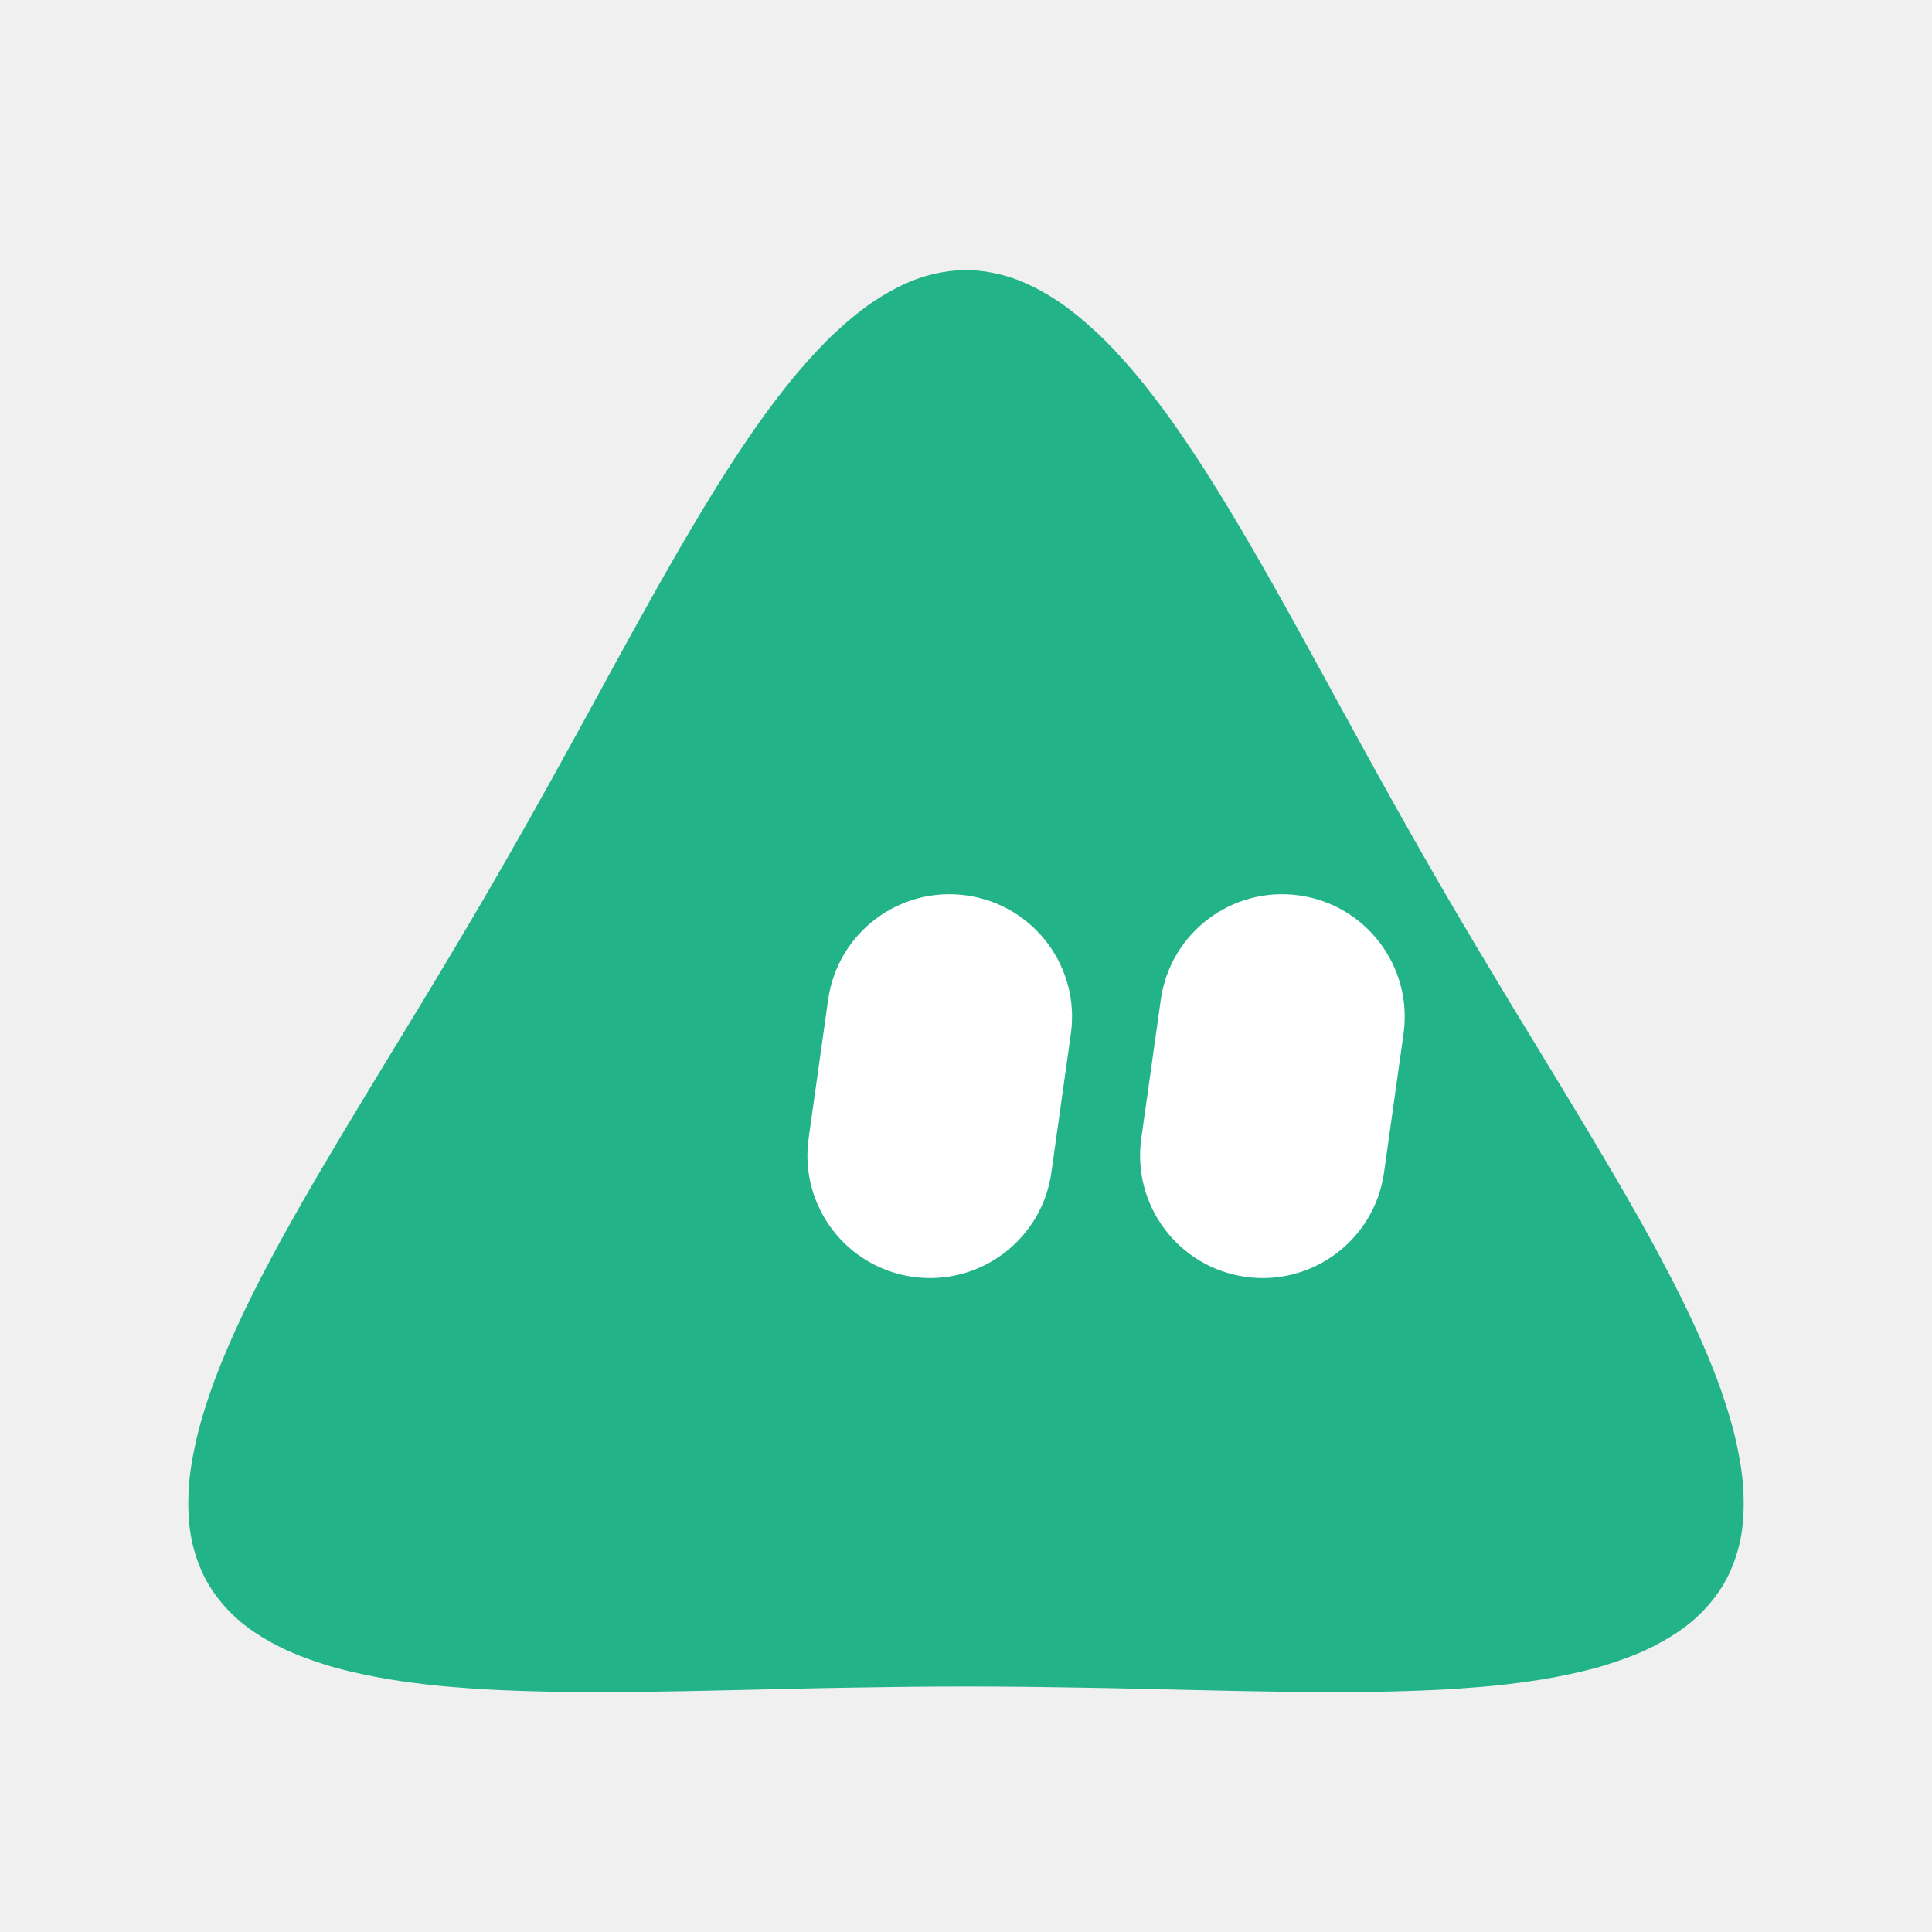
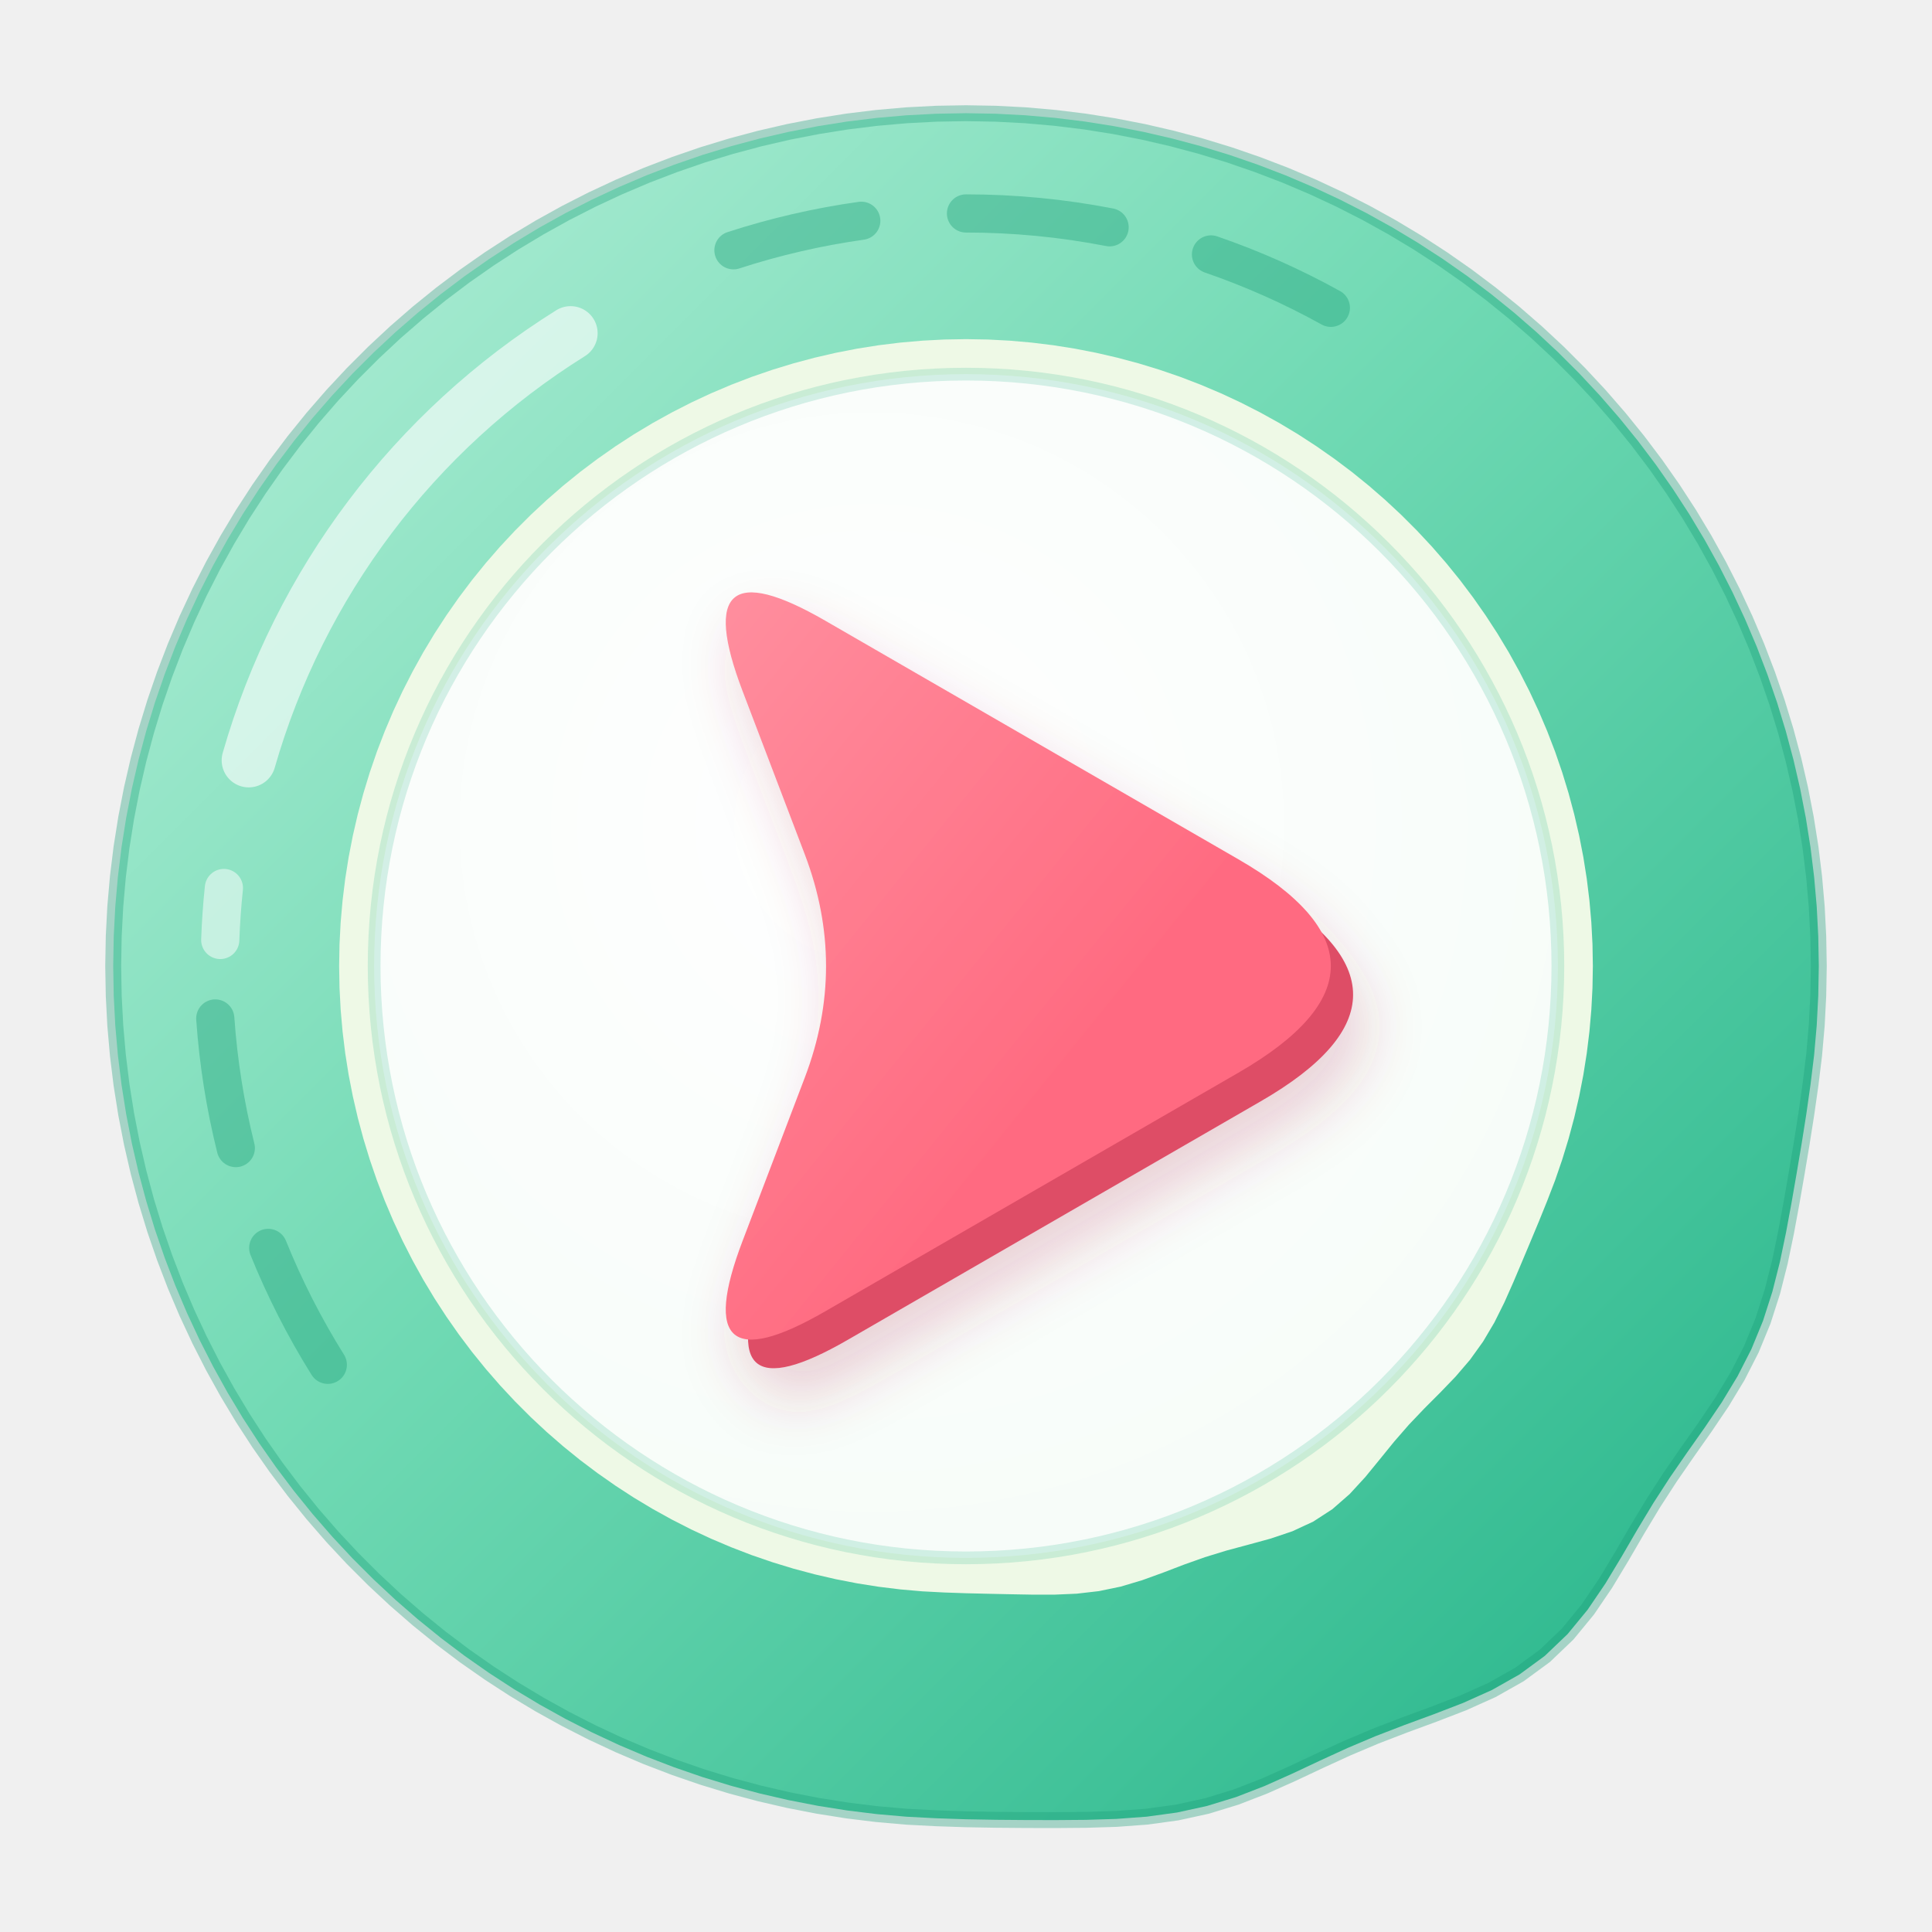
- <svg xmlns="http://www.w3.org/2000/svg" viewBox="0 0 256 256" width="256" height="256">
-   <path d="M128.00 223.47 C126.75 223.47 125.50 223.48 124.24 223.48 C122.99 223.49 121.73 223.50 120.46 223.51 C119.19 223.52 117.92 223.54 116.63 223.56 C115.35 223.57 114.05 223.59 112.73 223.62 C111.42 223.64 110.09 223.67 108.73 223.69 C107.38 223.72 106.01 223.75 104.61 223.78 C103.21 223.81 101.79 223.85 100.33 223.88 C98.87 223.91 97.39 223.95 95.86 223.98 C94.33 224.01 92.78 224.05 91.17 224.08 C89.56 224.11 87.92 224.14 86.22 224.16 C84.52 224.18 82.78 224.20 80.97 224.21 C79.17 224.21 77.31 224.22 75.40 224.19 C73.48 224.17 71.50 224.14 69.47 224.07 C67.43 224.00 65.33 223.92 63.18 223.78 C61.04 223.63 58.82 223.47 56.59 223.21 C54.36 222.94 52.05 222.64 49.80 222.20 C47.55 221.76 45.24 221.26 43.07 220.57 C40.89 219.88 38.71 219.08 36.77 218.07 C34.83 217.06 32.97 215.89 31.43 214.51 C29.89 213.13 28.55 211.53 27.54 209.79 C26.54 208.05 25.83 206.09 25.40 204.07 C24.98 202.04 24.89 199.84 24.99 197.66 C25.08 195.47 25.48 193.18 25.97 190.96 C26.46 188.73 27.18 186.48 27.92 184.31 C28.67 182.14 29.56 179.99 30.45 177.93 C31.34 175.87 32.30 173.86 33.25 171.93 C34.20 170.00 35.18 168.14 36.14 166.34 C37.09 164.54 38.06 162.82 39.00 161.15 C39.94 159.47 40.87 157.87 41.77 156.31 C42.68 154.75 43.57 153.25 44.44 151.79 C45.30 150.33 46.15 148.92 46.98 147.55 C47.81 146.17 48.62 144.84 49.41 143.53 C50.20 142.23 50.98 140.96 51.73 139.71 C52.49 138.47 53.23 137.25 53.96 136.05 C54.69 134.86 55.40 133.68 56.10 132.53 C56.80 131.37 57.49 130.23 58.16 129.10 C58.84 127.97 59.51 126.86 60.17 125.75 C60.83 124.65 61.48 123.55 62.12 122.46 C62.77 121.37 63.40 120.29 64.04 119.20 C64.67 118.12 65.30 117.04 65.92 115.95 C66.55 114.87 67.17 113.78 67.79 112.69 C68.42 111.60 69.04 110.51 69.66 109.40 C70.28 108.30 70.91 107.19 71.53 106.07 C72.16 104.94 72.79 103.81 73.43 102.66 C74.07 101.51 74.71 100.34 75.36 99.16 C76.02 97.97 76.68 96.77 77.35 95.54 C78.02 94.31 78.71 93.06 79.41 91.78 C80.11 90.50 80.82 89.20 81.55 87.86 C82.29 86.52 83.04 85.16 83.81 83.75 C84.59 82.35 85.39 80.91 86.22 79.42 C87.05 77.94 87.90 76.42 88.80 74.86 C89.70 73.29 90.62 71.68 91.60 70.04 C92.58 68.39 93.59 66.69 94.67 64.96 C95.75 63.23 96.87 61.45 98.07 59.67 C99.26 57.88 100.52 56.04 101.86 54.24 C103.20 52.44 104.61 50.60 106.12 48.86 C107.63 47.13 109.22 45.38 110.90 43.85 C112.59 42.31 114.37 40.82 116.21 39.65 C118.06 38.47 120.01 37.45 121.97 36.80 C123.94 36.16 125.99 35.79 128.00 35.79 C130.01 35.79 132.06 36.16 134.03 36.80 C135.99 37.45 137.94 38.47 139.79 39.65 C141.63 40.82 143.41 42.31 145.10 43.85 C146.78 45.38 148.37 47.13 149.88 48.86 C151.39 50.60 152.80 52.44 154.14 54.24 C155.48 56.04 156.74 57.88 157.93 59.67 C159.13 61.45 160.25 63.23 161.33 64.96 C162.41 66.69 163.42 68.39 164.40 70.04 C165.38 71.68 166.30 73.29 167.20 74.86 C168.10 76.42 168.95 77.94 169.78 79.42 C170.61 80.91 171.41 82.35 172.19 83.75 C172.96 85.16 173.71 86.52 174.45 87.86 C175.18 89.20 175.89 90.50 176.59 91.78 C177.29 93.06 177.98 94.31 178.65 95.54 C179.32 96.77 179.98 97.97 180.64 99.16 C181.29 100.34 181.93 101.51 182.57 102.66 C183.21 103.81 183.84 104.94 184.47 106.07 C185.09 107.19 185.72 108.30 186.34 109.40 C186.96 110.51 187.58 111.60 188.21 112.69 C188.83 113.78 189.45 114.87 190.08 115.95 C190.70 117.04 191.33 118.12 191.96 119.20 C192.60 120.29 193.23 121.37 193.88 122.46 C194.52 123.55 195.17 124.65 195.83 125.75 C196.49 126.86 197.16 127.97 197.84 129.10 C198.51 130.23 199.20 131.37 199.90 132.53 C200.60 133.68 201.31 134.86 202.04 136.05 C202.77 137.25 203.51 138.47 204.27 139.71 C205.02 140.96 205.80 142.23 206.59 143.53 C207.38 144.84 208.19 146.17 209.02 147.55 C209.85 148.92 210.70 150.33 211.56 151.79 C212.43 153.25 213.32 154.75 214.23 156.31 C215.13 157.87 216.06 159.47 217.00 161.15 C217.94 162.82 218.91 164.54 219.86 166.34 C220.82 168.14 221.80 170.00 222.75 171.93 C223.70 173.86 224.66 175.87 225.55 177.93 C226.44 179.99 227.33 182.14 228.08 184.31 C228.82 186.48 229.54 188.73 230.03 190.96 C230.52 193.18 230.92 195.47 231.01 197.66 C231.11 199.84 231.02 202.04 230.60 204.07 C230.17 206.09 229.46 208.05 228.46 209.79 C227.45 211.53 226.11 213.13 224.57 214.51 C223.03 215.89 221.17 217.06 219.23 218.07 C217.29 219.08 215.11 219.88 212.93 220.57 C210.76 221.26 208.45 221.76 206.20 222.20 C203.95 222.64 201.64 222.94 199.41 223.21 C197.18 223.47 194.96 223.63 192.82 223.78 C190.67 223.92 188.57 224.00 186.53 224.07 C184.50 224.14 182.52 224.17 180.60 224.19 C178.69 224.22 176.83 224.21 175.03 224.21 C173.22 224.20 171.48 224.18 169.78 224.16 C168.08 224.14 166.44 224.11 164.83 224.08 C163.22 224.05 161.67 224.01 160.14 223.98 C158.61 223.95 157.13 223.91 155.67 223.88 C154.21 223.85 152.79 223.81 151.39 223.78 C149.99 223.75 148.62 223.72 147.27 223.69 C145.91 223.67 144.58 223.64 143.27 223.62 C141.95 223.59 140.65 223.57 139.37 223.56 C138.08 223.54 136.81 223.52 135.54 223.51 C134.27 223.50 133.01 223.49 131.76 223.48 C130.50 223.48 129.25 223.47 128.00 223.47Z" fill="#22B388" />
-   <rect x="108.28" y="118.40" width="32.48" height="51.04" rx="16.24" transform="rotate(8 124.52 143.92)" fill="#FFFFFF" />
-   <rect x="152.36" y="118.40" width="32.48" height="51.04" rx="16.24" transform="rotate(8 168.60 143.92)" fill="#FFFFFF" />
+ <svg xmlns="http://www.w3.org/2000/svg" viewBox="0 0 1024 1024" width="1024" height="1024">
+   <defs>
+     <linearGradient id="mr" x1="0" y1="0" x2="1" y2="1">
+       <stop offset="0" stop-color="#B8F0DA" />
+       <stop offset=".45" stop-color="#6FD9B3" />
+       <stop offset="1" stop-color="#22B388" />
+     </linearGradient>
+     <linearGradient id="ma" x1="0" y1="0" x2="1" y2="1">
+       <stop offset="0" stop-color="#FF8E9E" />
+       <stop offset=".6" stop-color="#FF6B81" />
+     </linearGradient>
+     <radialGradient id="mh" cx=".42" cy=".38" r=".7">
+       <stop offset="0" stop-color="#FFFFFF" />
+       <stop offset="1" stop-color="#F6FCF8" />
+     </radialGradient>
+     <filter id="ms" x="-30%" y="-30%" width="160%" height="160%">
+       <feDropShadow dx="0" dy="26.99" stdDeviation="33.73" flood-color="#0F5C46" flood-opacity=".22" />
+     </filter>
+     <filter id="mt" x="-30%" y="-30%" width="160%" height="160%">
+       <feDropShadow dx="6.75" dy="16.87" stdDeviation="15.18" flood-color="#B23A52" flood-opacity=".22" />
+     </filter>
+   </defs>
+   <g>
+     <path d="M964 512 L963.72 527.77 L962.9 543.53 L961.52 559.25 L959.6 574.91 L957.38 590.53 L954.91 606.14 L952.28 621.78 L949.55 637.47 L946.64 653.22 L943.35 669 L939.38 684.67 L934.43 700.08 L928.29 715.04 L920.94 729.44 L912.57 743.27 L903.53 756.65 L894.24 769.83 L885.1 783.07 L876.32 796.64 L867.89 810.62 L859.56 824.94 L850.91 839.29 L841.48 853.18 L830.85 866.11 L818.8 877.63 L805.37 887.49 L790.79 895.72 L775.46 902.6 L759.84 908.62 L744.29 914.34 L729.05 920.21 L714.17 926.5 L699.53 933.21 L684.95 940.06 L670.2 946.65 L655.12 952.49 L639.67 957.22 L623.87 960.67 L607.84 962.87 L591.71 964.06 L575.6 964.56 L559.58 964.69 L543.65 964.66 L527.8 964.53 L512 964.25 L496.23 963.72 L480.47 962.9 L464.75 961.52 L449.09 959.6 L433.51 957.13 L418.02 954.12 L402.65 950.57 L387.41 946.49 L372.32 941.88 L357.41 936.74 L342.68 931.09 L328.16 924.92 L313.86 918.25 L299.8 911.09 L286 903.44 L272.48 895.32 L259.24 886.72 L246.32 877.68 L233.72 868.18 L221.46 858.25 L209.55 847.9 L198.01 837.14 L186.86 825.99 L176.1 814.45 L165.75 802.54 L155.82 790.28 L146.32 777.68 L137.28 764.76 L128.68 751.52 L120.56 738 L112.91 724.2 L105.75 710.14 L99.08 695.84 L92.91 681.32 L87.26 666.59 L82.12 651.68 L77.51 636.59 L73.43 621.35 L69.88 605.98 L66.87 590.49 L64.4 574.91 L62.48 559.25 L61.1 543.53 L60.28 527.77 L60 512 L60.28 496.23 L61.1 480.47 L62.48 464.75 L64.4 449.09 L66.87 433.51 L69.88 418.02 L73.43 402.65 L77.51 387.41 L82.12 372.32 L87.26 357.41 L92.91 342.68 L99.08 328.16 L105.75 313.86 L112.91 299.8 L120.56 286 L128.68 272.48 L137.28 259.24 L146.32 246.32 L155.82 233.72 L165.75 221.46 L176.1 209.55 L186.86 198.01 L198.01 186.86 L209.55 176.1 L221.46 165.75 L233.72 155.82 L246.32 146.32 L259.24 137.28 L272.48 128.68 L286 120.56 L299.8 112.91 L313.86 105.75 L328.16 99.08 L342.68 92.91 L357.41 87.26 L372.32 82.12 L387.41 77.51 L402.65 73.43 L418.02 69.88 L433.51 66.87 L449.09 64.4 L464.75 62.48 L480.47 61.1 L496.23 60.28 L512 60 L527.77 60.28 L543.53 61.1 L559.25 62.48 L574.91 64.4 L590.49 66.87 L605.98 69.88 L621.35 73.43 L636.59 77.51 L651.68 82.12 L666.59 87.26 L681.32 92.91 L695.84 99.08 L710.14 105.75 L724.2 112.91 L738 120.56 L751.52 128.68 L764.76 137.28 L777.68 146.32 L790.28 155.82 L802.54 165.75 L814.45 176.1 L825.99 186.86 L837.14 198.01 L847.9 209.55 L858.25 221.46 L868.18 233.72 L877.68 246.32 L886.72 259.24 L895.32 272.48 L903.44 286 L911.09 299.8 L918.25 313.86 L924.92 328.16 L931.09 342.68 L936.74 357.41 L941.88 372.32 L946.49 387.41 L950.57 402.65 L954.12 418.02 L957.13 433.51 L959.6 449.09 L961.52 464.75 L962.9 480.47 L963.72 496.23 Z" fill="url(#mr)" />
+     <path d="M964 512 L963.72 527.77 L962.9 543.53 L961.52 559.25 L959.6 574.91 L957.38 590.53 L954.91 606.14 L952.28 621.78 L949.55 637.47 L946.64 653.22 L943.35 669 L939.38 684.67 L934.43 700.08 L928.29 715.04 L920.94 729.44 L912.57 743.27 L903.53 756.65 L894.24 769.83 L885.1 783.07 L876.32 796.64 L867.89 810.62 L859.56 824.94 L850.91 839.29 L841.48 853.18 L830.85 866.11 L818.8 877.63 L805.37 887.49 L790.79 895.72 L775.46 902.6 L759.84 908.62 L744.29 914.34 L729.05 920.21 L714.17 926.5 L699.53 933.21 L684.95 940.06 L670.2 946.65 L655.12 952.49 L639.67 957.22 L623.87 960.67 L607.84 962.87 L591.71 964.06 L575.6 964.56 L559.58 964.69 L543.65 964.66 L527.8 964.53 L512 964.25 L496.23 963.72 L480.47 962.9 L464.75 961.52 L449.09 959.6 L433.51 957.13 L418.02 954.12 L402.65 950.57 L387.41 946.49 L372.32 941.88 L357.41 936.74 L342.68 931.09 L328.16 924.92 L313.86 918.25 L299.8 911.09 L286 903.44 L272.48 895.32 L259.24 886.72 L246.32 877.68 L233.72 868.18 L221.46 858.25 L209.55 847.9 L198.01 837.14 L186.86 825.99 L176.1 814.45 L165.75 802.54 L155.82 790.28 L146.32 777.68 L137.28 764.76 L128.68 751.52 L120.56 738 L112.91 724.2 L105.75 710.14 L99.08 695.84 L92.91 681.32 L87.26 666.59 L82.12 651.68 L77.51 636.59 L73.43 621.35 L69.88 605.98 L66.87 590.49 L64.4 574.91 L62.48 559.25 L61.1 543.53 L60.28 527.77 L60 512 L60.28 496.23 L61.1 480.47 L62.48 464.75 L64.4 449.09 L66.87 433.51 L69.88 418.02 L73.43 402.65 L77.51 387.41 L82.12 372.32 L87.26 357.41 L92.91 342.68 L99.08 328.16 L105.75 313.86 L112.91 299.8 L120.56 286 L128.68 272.48 L137.28 259.24 L146.32 246.32 L155.82 233.72 L165.75 221.46 L176.1 209.55 L186.86 198.01 L198.01 186.86 L209.55 176.1 L221.46 165.75 L233.72 155.82 L246.32 146.32 L259.24 137.28 L272.48 128.68 L286 120.56 L299.8 112.91 L313.86 105.75 L328.16 99.08 L342.68 92.91 L357.41 87.26 L372.32 82.12 L387.41 77.51 L402.65 73.43 L418.02 69.88 L433.51 66.87 L449.09 64.4 L464.75 62.48 L480.47 61.1 L496.23 60.28 L512 60 L527.77 60.28 L543.53 61.1 L559.25 62.48 L574.91 64.4 L590.49 66.87 L605.98 69.88 L621.35 73.43 L636.59 77.51 L651.68 82.12 L666.59 87.26 L681.32 92.91 L695.84 99.08 L710.14 105.75 L724.2 112.91 L738 120.56 L751.52 128.68 L764.76 137.28 L777.68 146.32 L790.28 155.82 L802.54 165.75 L814.45 176.1 L825.99 186.86 L837.14 198.01 L847.9 209.55 L858.25 221.46 L868.18 233.72 L877.68 246.32 L886.72 259.24 L895.32 272.48 L903.44 286 L911.09 299.8 L918.25 313.86 L924.92 328.16 L931.09 342.68 L936.74 357.41 L941.88 372.32 L946.49 387.41 L950.57 402.65 L954.12 418.02 L957.13 433.51 L959.6 449.09 L961.52 464.75 L962.9 480.47 L963.72 496.23 Z" fill="none" stroke="#1A9E78" stroke-opacity=".35" stroke-width="8.43" />
+     <path d="M844.25 512 L844.05 523.6 L843.44 535.18 L842.43 546.73 L841.02 558.24 L839.21 569.7 L836.99 581.08 L834.38 592.38 L831.38 603.58 L827.99 614.67 L824.22 625.64 L820.06 636.46 L815.71 647.22 L811.24 657.95 L806.72 668.7 L802.14 679.51 L797.35 690.3 L792.07 700.91 L786.04 711.1 L779.14 720.71 L771.44 729.69 L763.23 738.21 L754.9 746.56 L746.76 755.1 L738.96 764.06 L731.36 773.42 L723.63 782.87 L715.35 791.88 L706.19 799.89 L696.02 806.49 L684.98 811.61 L673.38 815.51 L661.6 818.73 L649.96 821.86 L638.6 825.35 L627.49 829.3 L616.47 833.52 L605.35 837.55 L594.01 840.93 L582.43 843.33 L570.66 844.69 L558.83 845.2 L547.02 845.19 L535.28 844.98 L523.62 844.73 L512 844.45 L500.4 844.05 L488.82 843.44 L477.27 842.43 L465.76 841.02 L454.3 839.21 L442.92 836.99 L431.62 834.38 L420.42 831.38 L409.33 827.99 L398.36 824.22 L387.54 820.06 L376.86 815.53 L366.35 810.63 L356.02 805.36 L345.87 799.74 L335.93 793.77 L326.21 787.45 L316.71 780.8 L307.44 773.82 L298.43 766.52 L289.68 758.91 L281.2 751 L273 742.8 L265.09 734.32 L257.48 725.57 L250.18 716.56 L243.2 707.29 L236.55 697.79 L230.23 688.07 L224.26 678.13 L218.64 667.98 L213.37 657.65 L208.47 647.14 L203.94 636.46 L199.78 625.64 L196.01 614.67 L192.62 603.58 L189.62 592.38 L187.01 581.08 L184.79 569.7 L182.98 558.24 L181.57 546.73 L180.56 535.18 L179.95 523.6 L179.75 512 L179.95 500.4 L180.56 488.82 L181.57 477.27 L182.98 465.76 L184.79 454.3 L187.01 442.92 L189.62 431.62 L192.62 420.42 L196.01 409.33 L199.78 398.36 L203.94 387.54 L208.47 376.86 L213.37 366.35 L218.64 356.02 L224.26 345.87 L230.23 335.93 L236.55 326.21 L243.2 316.71 L250.18 307.44 L257.48 298.43 L265.09 289.68 L273 281.2 L281.2 273 L289.68 265.09 L298.43 257.48 L307.44 250.18 L316.71 243.2 L326.21 236.55 L335.93 230.23 L345.87 224.26 L356.02 218.64 L366.35 213.37 L376.86 208.47 L387.54 203.94 L398.36 199.78 L409.33 196.01 L420.42 192.62 L431.62 189.62 L442.92 187.01 L454.3 184.79 L465.76 182.98 L477.27 181.57 L488.82 180.56 L500.4 179.95 L512 179.75 L523.6 179.95 L535.18 180.56 L546.73 181.57 L558.24 182.98 L569.7 184.79 L581.08 187.01 L592.38 189.62 L603.58 192.62 L614.67 196.01 L625.64 199.78 L636.46 203.94 L647.14 208.47 L657.65 213.37 L667.98 218.64 L678.13 224.26 L688.07 230.23 L697.79 236.55 L707.29 243.2 L716.56 250.18 L725.57 257.48 L734.32 265.09 L742.8 273 L751 281.2 L758.91 289.68 L766.52 298.43 L773.82 307.44 L780.8 316.71 L787.45 326.21 L793.77 335.93 L799.74 345.87 L805.36 356.02 L810.63 366.35 L815.53 376.86 L820.06 387.54 L824.22 398.36 L827.99 409.33 L831.38 420.42 L834.38 431.62 L836.99 442.92 L839.21 454.3 L841.02 465.76 L842.43 477.27 L843.44 488.82 L844.05 500.4 Z" fill="#EEF9E6" />
+     <circle cx="512" cy="512" r="313.7" fill="url(#mh)" />
+     <circle cx="512" cy="512" r="313.7" fill="none" stroke="#22B388" stroke-opacity=".18" stroke-width="6.75" />
+     <g fill="none" stroke="#1A9E78" stroke-opacity=".38" stroke-width="20.24" stroke-linecap="round">
+       <path d="M388.74 132.65 A398.873 398.873 0 0 1 456.49 117.01" />
+       <path d="M512 113.13 A398.873 398.873 0 0 1 588.11 120.46" />
+       <path d="M641.86 134.86 A398.873 398.873 0 0 1 705.38 163.14" />
+       <path d="M173.74 723.37 A398.873 398.873 0 0 1 142.17 661.42" />
+       <path d="M124.98 608.5 A398.873 398.873 0 0 1 114.1 539.82" />
+     </g>
+     <g fill="none" stroke="#FFFFFF" stroke-linecap="round">
+       <path d="M131.82 402.99 A395.5 395.5 0 0 1 302.42 176.6" stroke-width="28.67" stroke-opacity=".6" />
+       <path d="M116.74 498.2 A395.5 395.5 0 0 1 118.67 470.66" stroke-width="20.24" stroke-opacity=".5" />
+     </g>
+     <g filter="url(#mt)">
+       <path d="M393.57 366.26 Q363 286 437.36 328.95 L656.43 455.48 Q754.28 512 656.43 568.52 L437.36 695.05 Q363 738 393.57 657.74 L426.56 571.14 Q449.08 512 426.56 452.86 Z" fill="#DE4D66" transform="translate(11.81 15.18)" />
+       <path d="M393.57 366.26 Q363 286 437.36 328.95 L656.43 455.48 Q754.28 512 656.43 568.52 L437.36 695.05 Q363 738 393.57 657.74 L426.56 571.14 Q449.08 512 426.56 452.86 Z" fill="url(#ma)" />
+     </g>
+   </g>
</svg>
